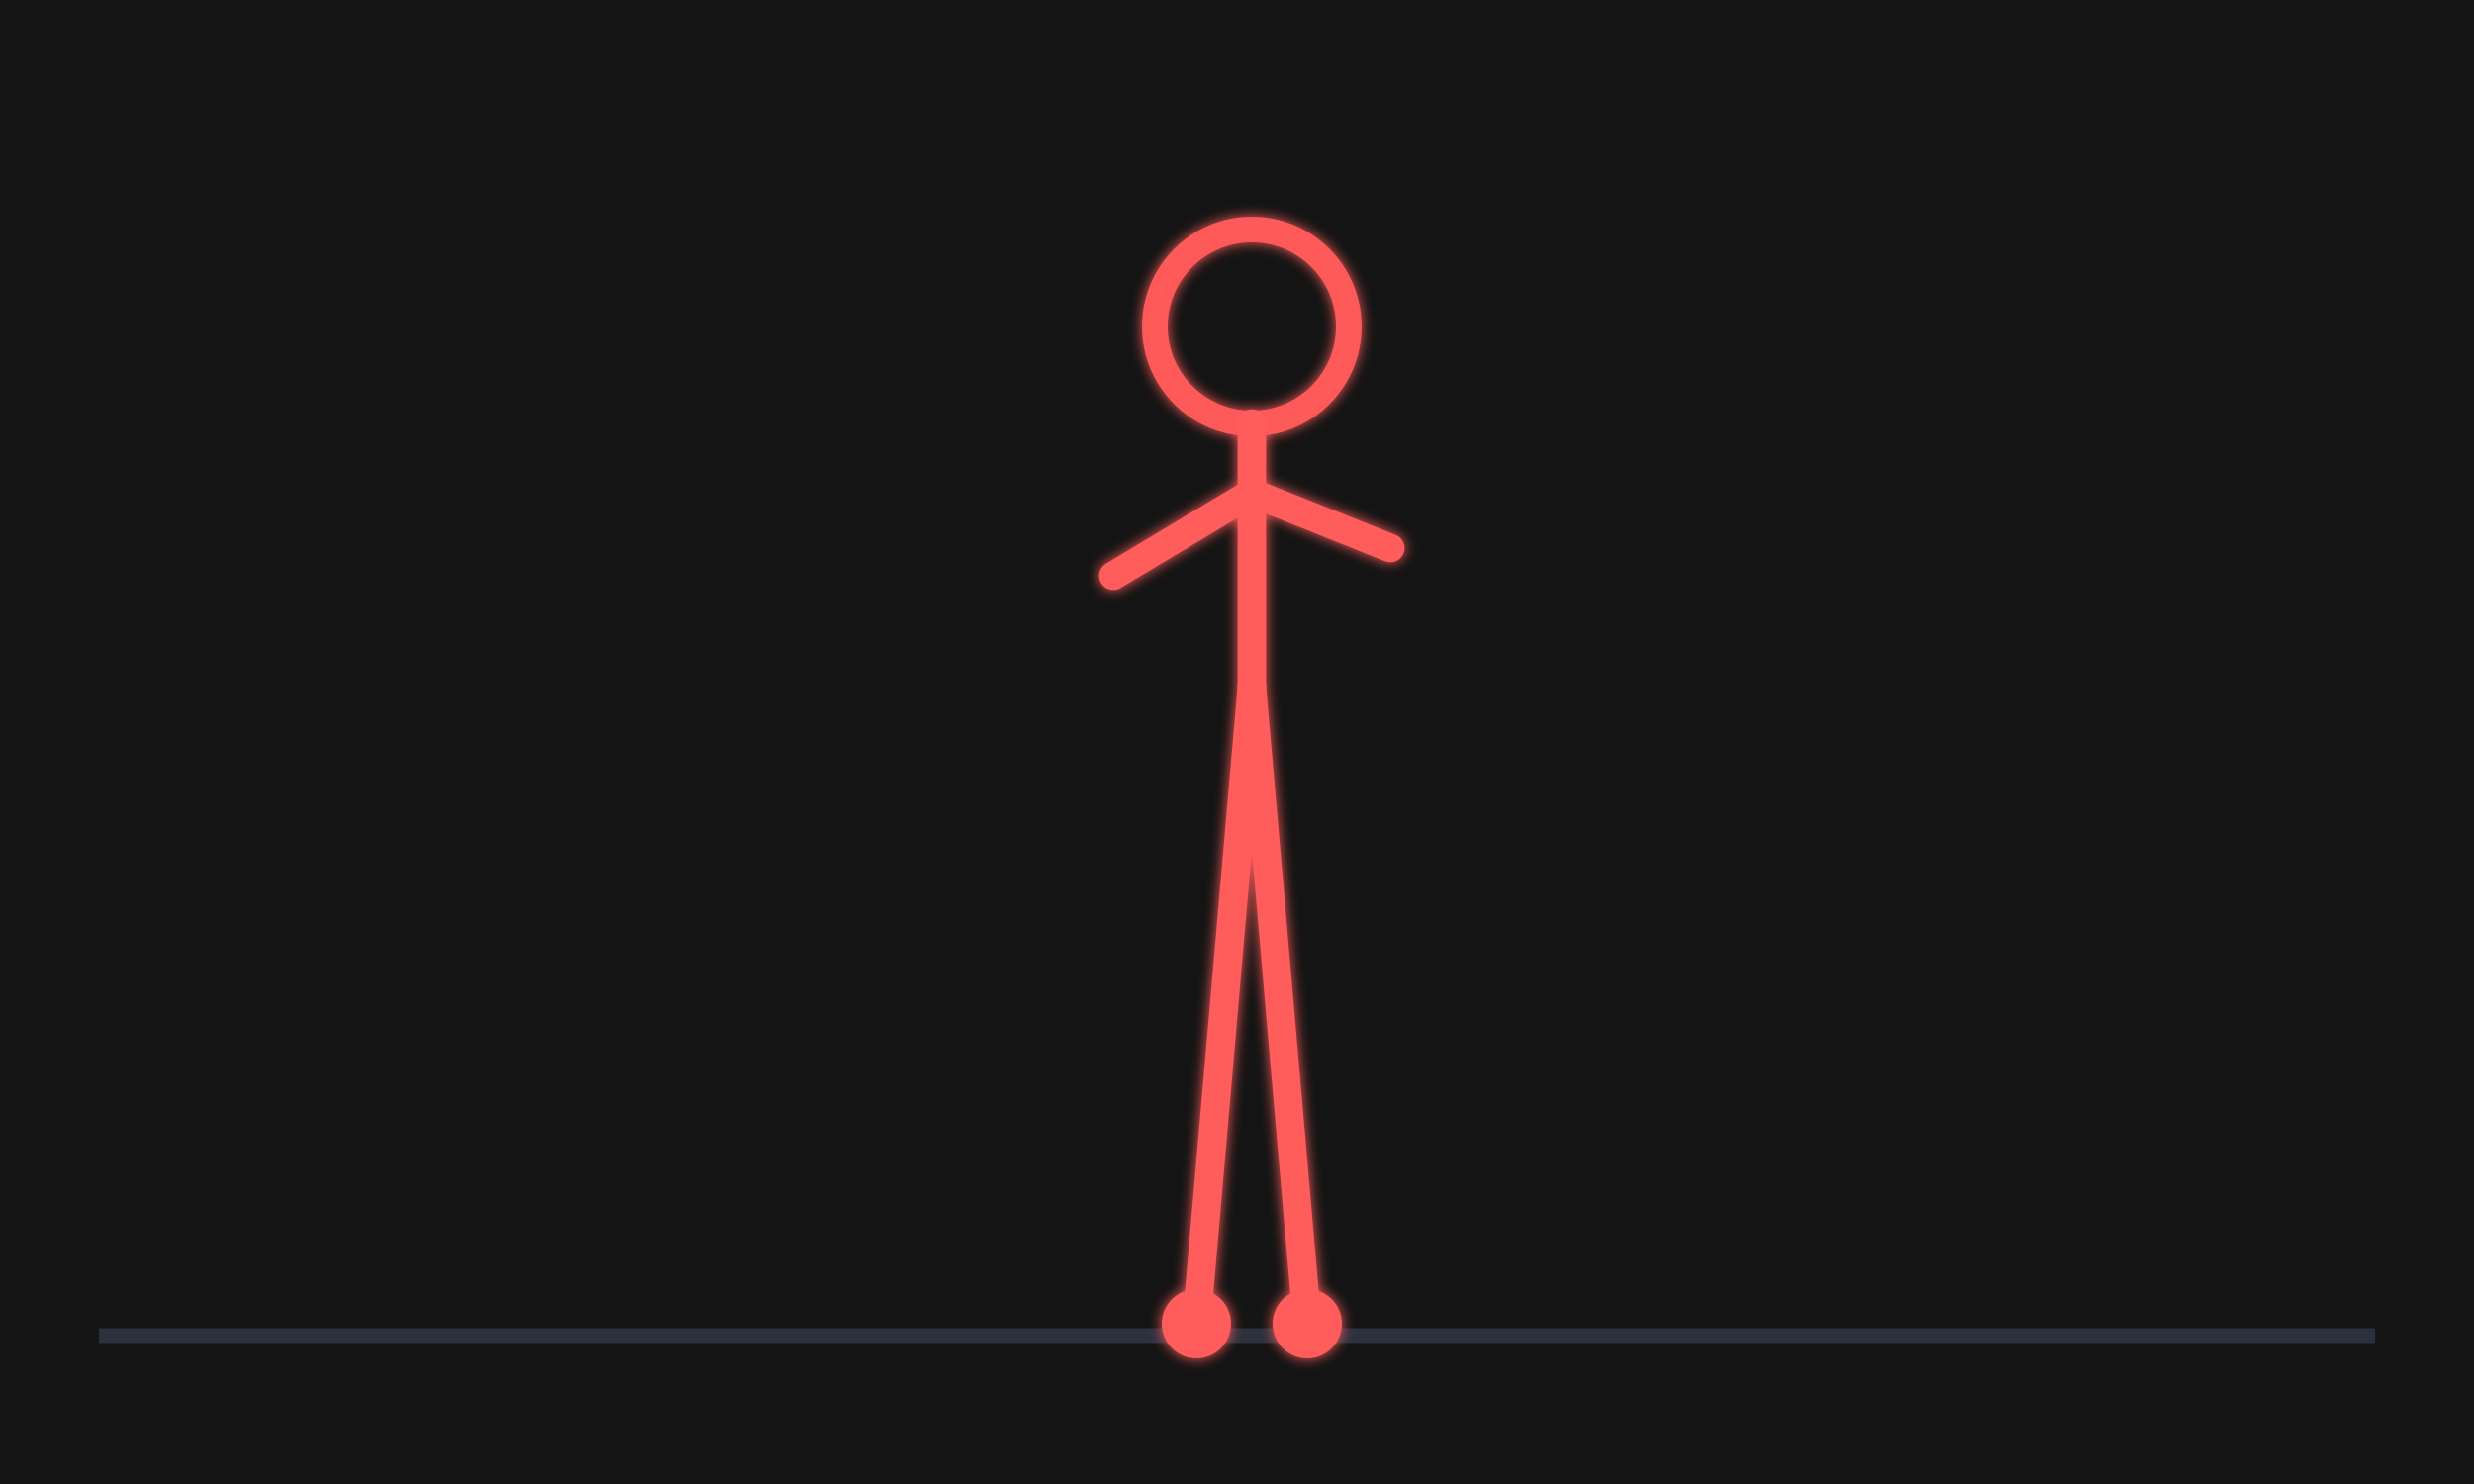
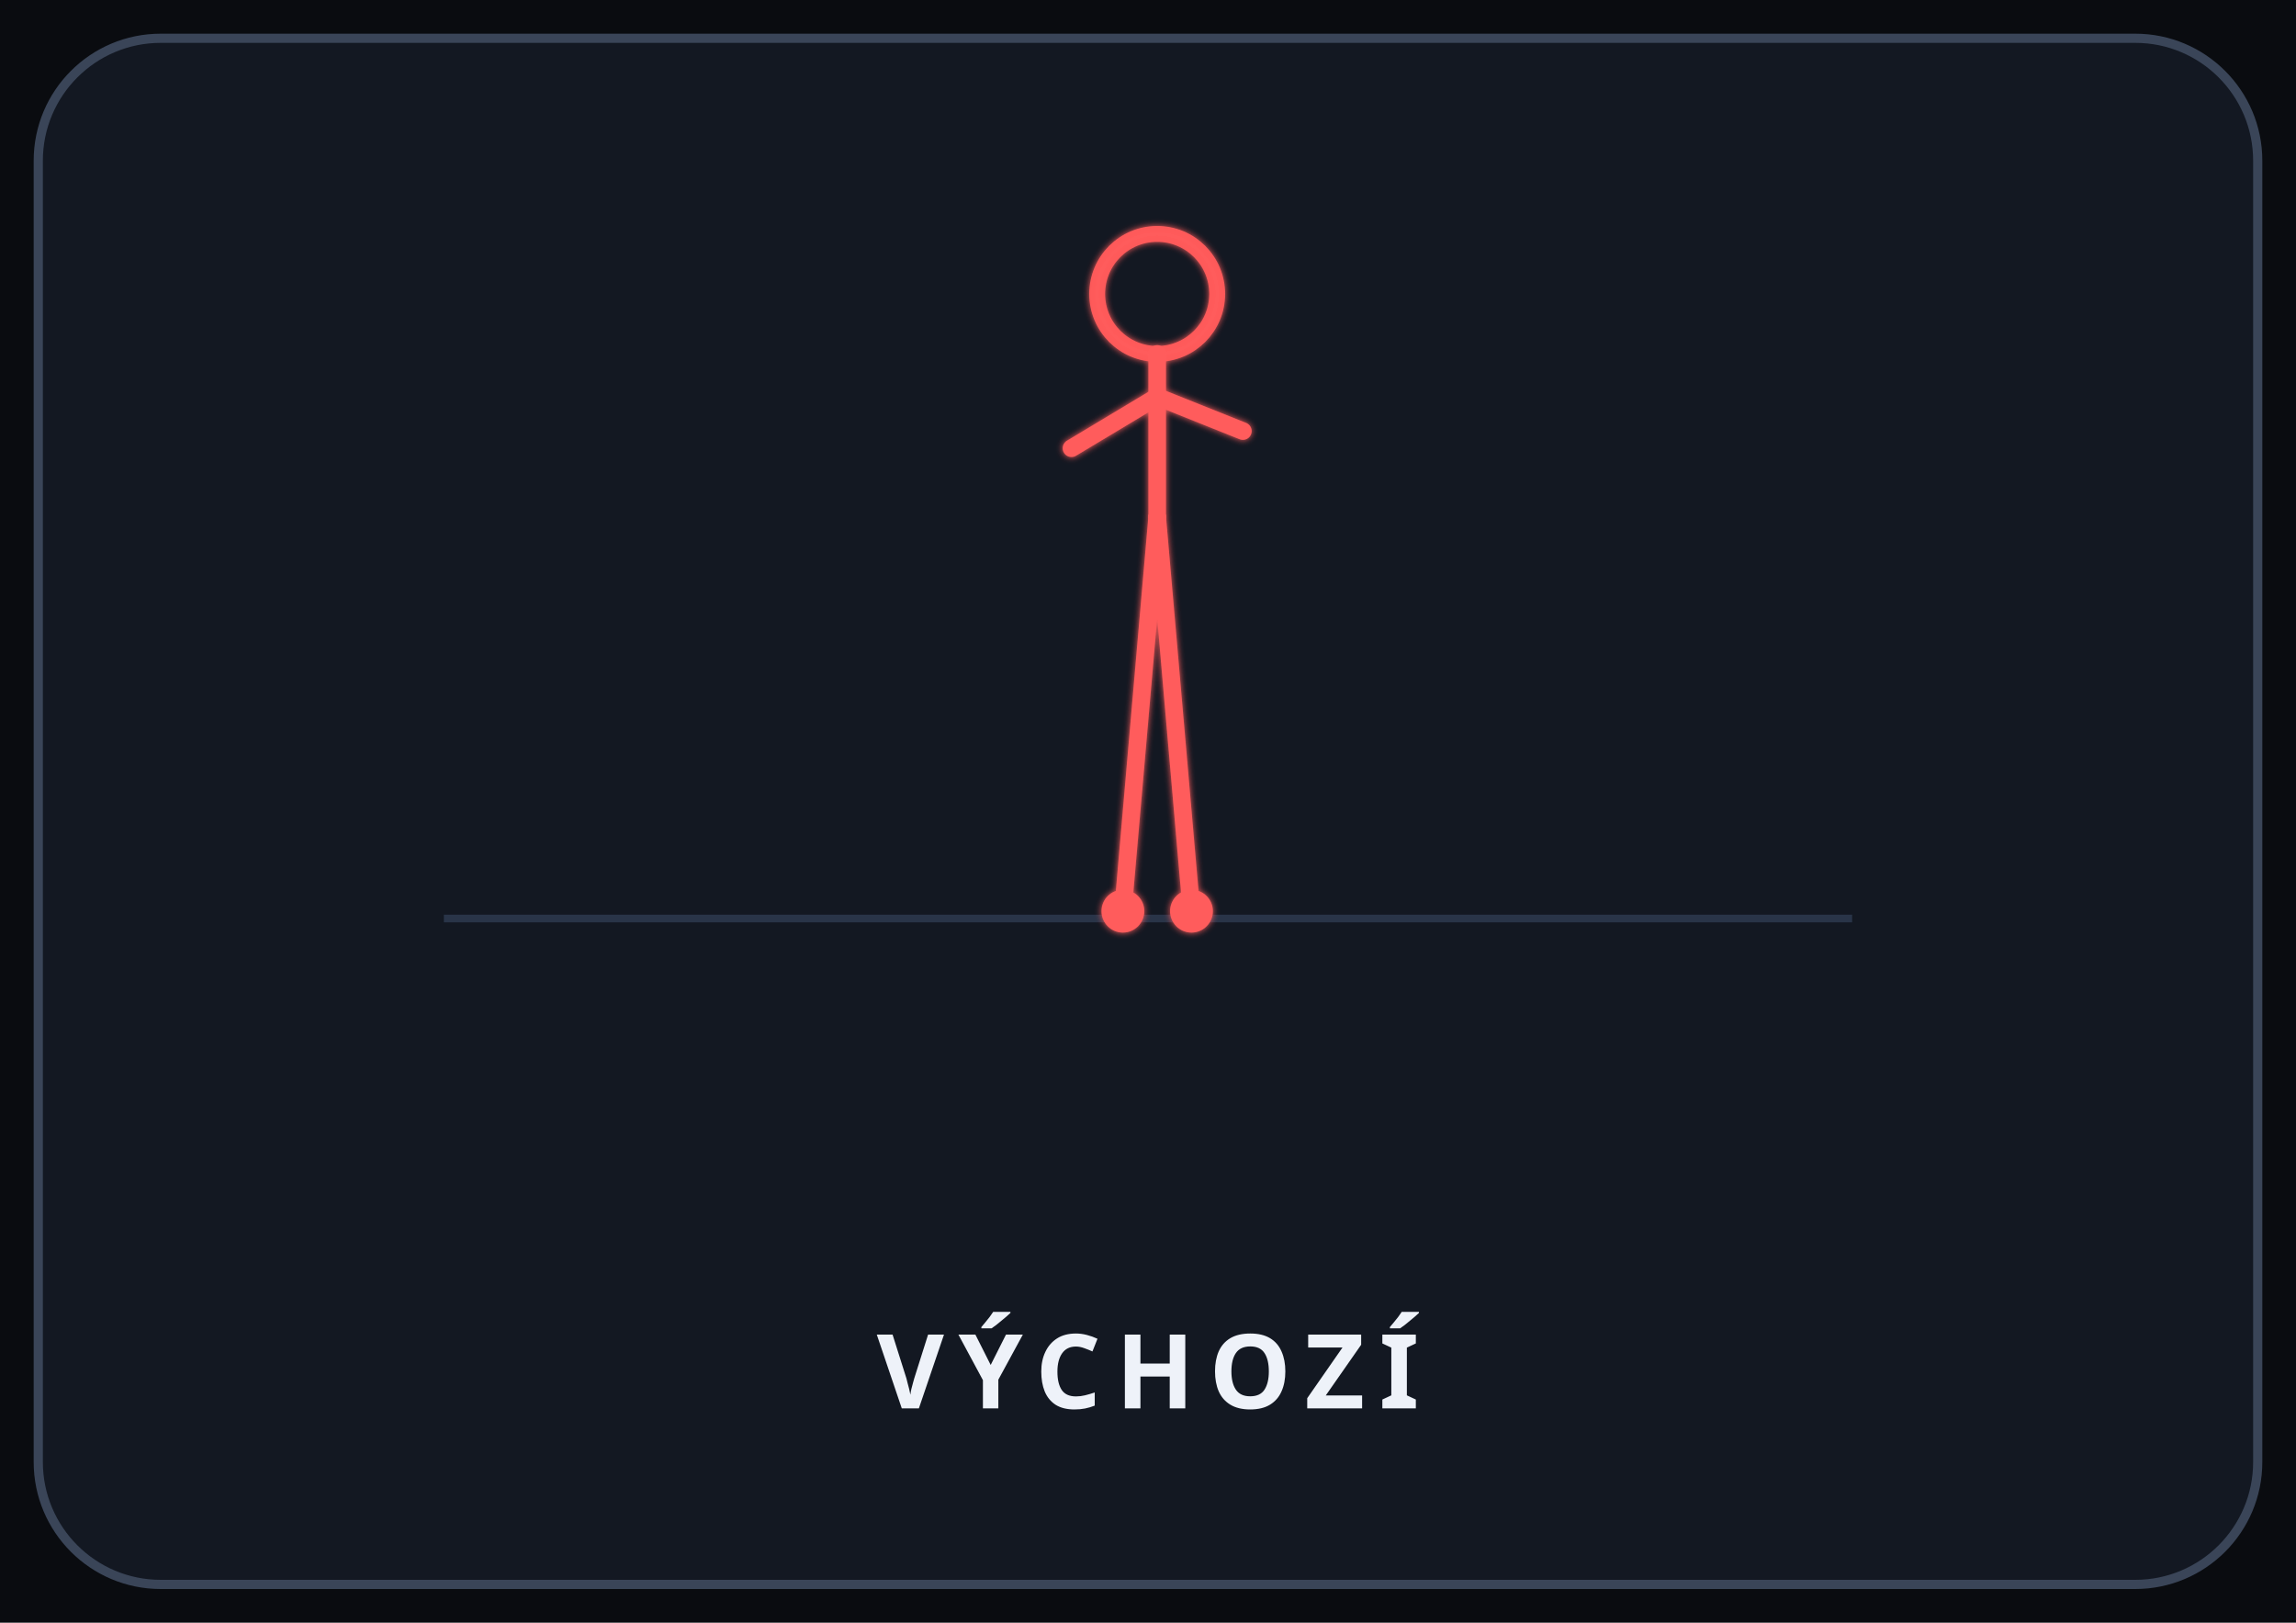
- <svg xmlns="http://www.w3.org/2000/svg" viewBox="0 0 200 120" fill="none" aria-hidden="true">
+ <svg xmlns="http://www.w3.org/2000/svg" viewBox="0 0 300 212" fill="none" aria-hidden="true">
  <defs>
-     <filter id="sfGlow" x="-35%" y="-35%" width="170%" height="170%">
-       <feGaussianBlur stdDeviation="0.5" result="b" />
+     <filter id="sfGlow" x="-40%" y="-40%" width="180%" height="180%">
+       <feGaussianBlur stdDeviation="0.45" result="b" />
      <feMerge>
        <feMergeNode in="b" />
        <feMergeNode in="SourceGraphic" />
      </feMerge>
    </filter>
  </defs>
-   <rect width="200" height="120" fill="#141414" />
-   <line x1="8" y1="108" x2="192" y2="108" stroke="#4a5570" stroke-width="1.2" opacity="0.45" />
-   <g filter="url(#sfGlow)">
-     <g transform="translate(34,4) scale(1.12)">
-       <circle cx="60" cy="20" r="7" stroke="#ff5c5c" stroke-width="1.85" fill="none" opacity="0.98" />
-       <path d="M60 27 L60 46" stroke="#ff5c5c" stroke-width="2.05" stroke-linecap="round" stroke-linejoin="round" />
-       <path d="M60 46 L56 92" stroke="#ff5c5c" stroke-width="2.05" stroke-linecap="round" stroke-linejoin="round" />
-       <path d="M60 46 L64 92" stroke="#ff5c5c" stroke-width="2.05" stroke-linecap="round" stroke-linejoin="round" />
-       <path d="M60 32 L50 38" stroke="#ff5c5c" stroke-width="2.05" stroke-linecap="round" stroke-linejoin="round" />
-       <path d="M60 32 L70 36" stroke="#ff5c5c" stroke-width="2.05" stroke-linecap="round" stroke-linejoin="round" />
-       <circle cx="56" cy="92" r="2.5" fill="#ff5c5c" />
-       <circle cx="64" cy="92" r="2.5" fill="#ff5c5c" />
+   <rect width="300" height="212" fill="#0a0c10" />
+   <rect x="5" y="5" width="290" height="202" rx="16" ry="16" fill="#131822" stroke="#3a4558" stroke-width="1.2" />
+   <g transform="translate(50,12)">
+     <line x1="8" y1="108" x2="192" y2="108" stroke="#4a5f82" stroke-width="1" opacity="0.4" />
+     <g filter="url(#sfGlow)">
+       <g transform="translate(34,4) scale(1.12)">
+         <circle cx="60" cy="20" r="7" stroke="#ff5c5c" stroke-width="1.85" fill="none" opacity="0.98" />
+         <path d="M60 27 L60 46" stroke="#ff5c5c" stroke-width="2.05" stroke-linecap="round" stroke-linejoin="round" />
+         <path d="M60 46 L56 92" stroke="#ff5c5c" stroke-width="2.05" stroke-linecap="round" stroke-linejoin="round" />
+         <path d="M60 46 L64 92" stroke="#ff5c5c" stroke-width="2.05" stroke-linecap="round" stroke-linejoin="round" />
+         <path d="M60 32 L50 38" stroke="#ff5c5c" stroke-width="2.05" stroke-linecap="round" stroke-linejoin="round" />
+         <path d="M60 32 L70 36" stroke="#ff5c5c" stroke-width="2.05" stroke-linecap="round" stroke-linejoin="round" />
+         <circle cx="56" cy="92" r="2.5" fill="#ff5c5c" />
+         <circle cx="64" cy="92" r="2.5" fill="#ff5c5c" />
+       </g>
    </g>
  </g>
+   <text x="150" y="184" text-anchor="middle" fill="#eef2f9" font-family="Segoe UI,system-ui,sans-serif" font-size="13.5" font-weight="700" letter-spacing="0.14em">VÝCHOZÍ</text>
</svg>
